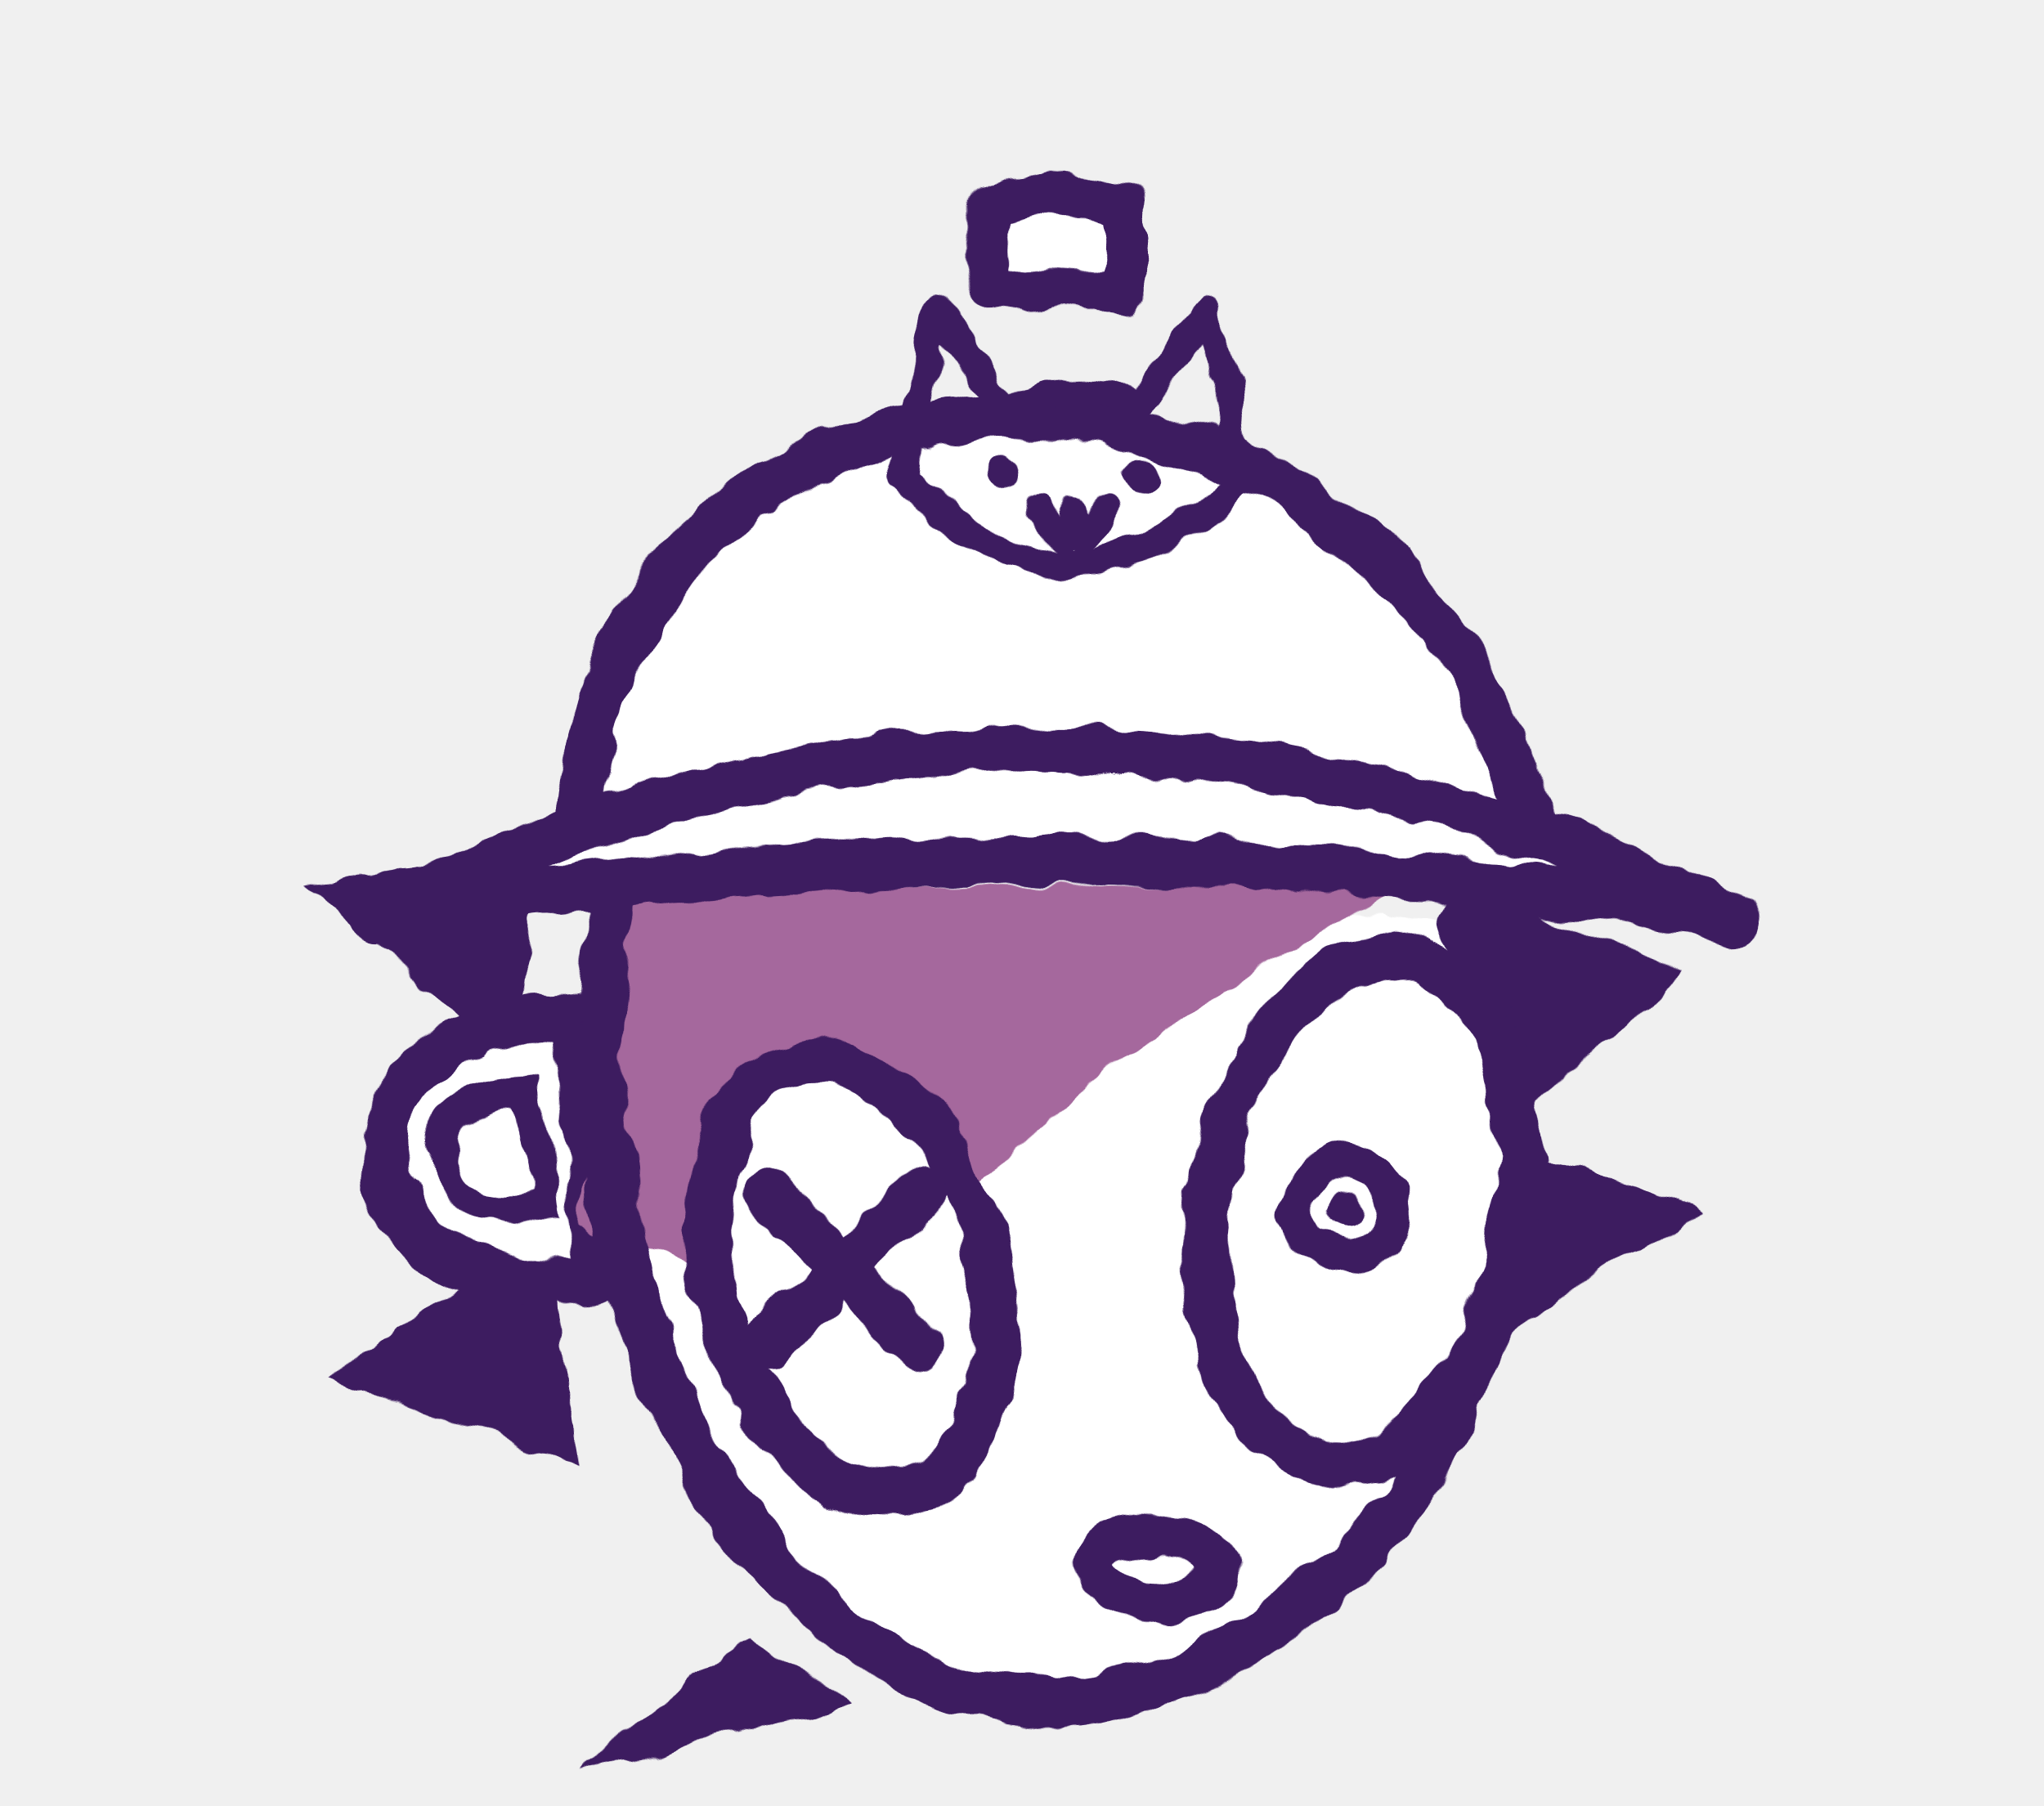
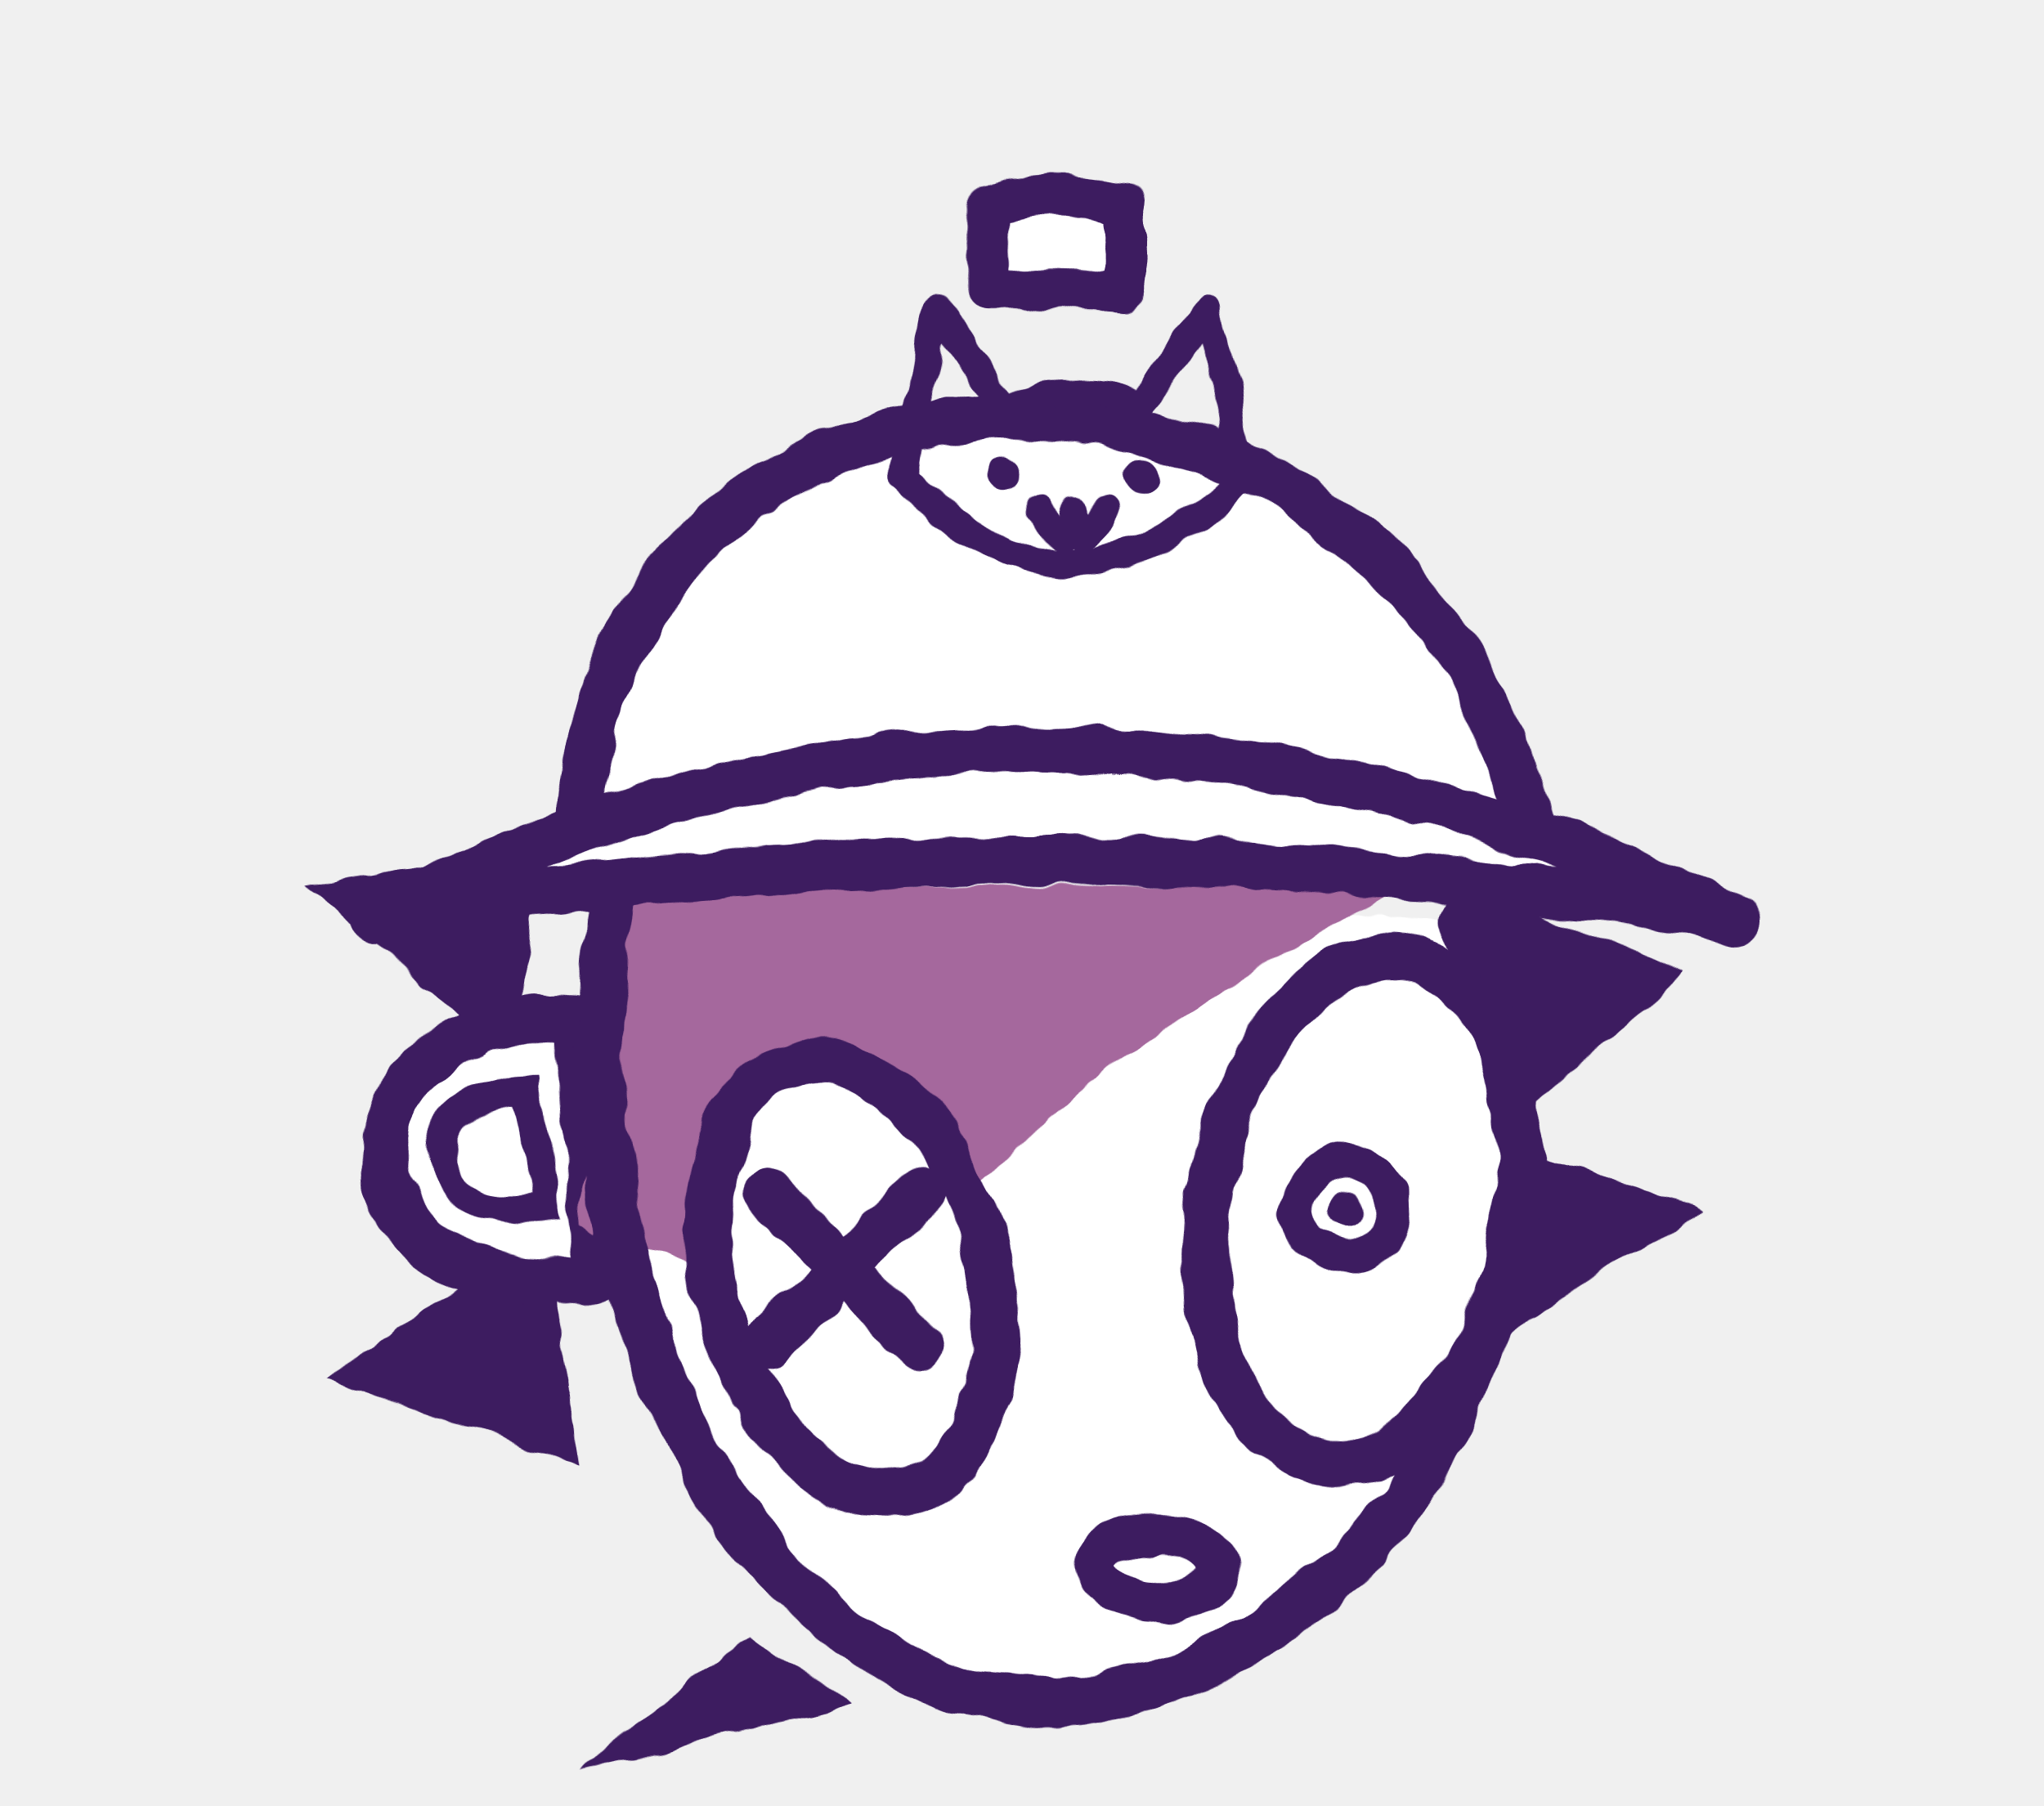
<svg xmlns="http://www.w3.org/2000/svg" viewBox="0 0 600 530">
  <defs>
    <filter id="jittery-edges" x="-5%" y="-5%" width="110%" height="110%">
      <feTurbulence type="fractalNoise" baseFrequency="0.06" numOctaves="3" result="noise" seed="20" />
-       <feDisplacementMap in="SourceGraphic" in2="noise" scale="7.3" xChannelSelector="R" yChannelSelector="G" />
+       <feDisplacementMap in="SourceGraphic" in2="noise" scale="5.0" xChannelSelector="R" yChannelSelector="G" />
    </filter>
  </defs>
  <g filter="url(#jittery-edges)">
    <path d="M 160 250 L 90 260 L 150 310 Z M 160 360 L 95 405 L 170 430 Z M 220 480 L 170 520 L 250 500 Z" fill="#3d1c60" />
    <path d="M 430 260 L 495 285 L 450 325 Z M 440 335 L 500 355 L 430 400 Z" fill="#3d1c60" />
    <path d="M 170 250 C 170 80, 420 80, 450 250 Z" fill="#ffffff" stroke="#3d1c60" stroke-width="14" stroke-linejoin="round" />
    <path d="M 290 85 L 290 60 Q 310 55 330 60 L 330 85 Z" fill="#ffffff" stroke="#3d1c60" stroke-width="12" stroke-linejoin="round" />
    <path d="M 170 300 C 100 290, 85 385, 175 375 Z" fill="#ffffff" stroke="#3d1c60" stroke-width="14" stroke-linecap="round" stroke-linejoin="round" />
    <path d="M 155 320 C 120 320, 120 360, 160 355 Z" fill="#ffffff" stroke="#3d1c60" stroke-width="8" />
    <path d="M 180 260 C 160 380, 220 500, 310 500 C 410 490, 470 380, 430 270 L 180 260 Z" fill="#ffffff" />
    <path d="M 180 260 L 170 360 Q 250 395 310 325 Q 360 285 415 260 L 180 260 Z" fill="#a5689d" />
    <path d="M 180 260 C 160 380, 220 500, 310 500 C 410 490, 470 380, 430 270" fill="none" stroke="#3d1c60" stroke-width="14" stroke-linecap="round" />
    <path d="M 110 270 Q 300 170 510 270 Q 300 235 110 270 Z" fill="#ffffff" stroke="#3d1c60" stroke-width="14" stroke-linejoin="round" />
    <ellipse cx="250" cy="375" rx="40" ry="65" fill="#ffffff" stroke="#3d1c60" stroke-width="14" transform="rotate(-15 250 375)" />
    <path d="M 225 350 L 270 395 M 270 350 L 225 395" stroke="#3d1c60" stroke-width="14" stroke-linecap="round" />
    <ellipse cx="400" cy="355" rx="45" ry="75" fill="#ffffff" stroke="#3d1c60" stroke-width="14" transform="rotate(10 400 355)" />
    <circle cx="395" cy="355" r="14" fill="none" stroke="#3d1c60" stroke-width="10" />
    <circle cx="395" cy="355" r="5" fill="#3d1c60" />
    <ellipse cx="340" cy="460" rx="18" ry="10" fill="none" stroke="#3d1c60" stroke-width="12" />
    <g stroke="#3d1c60" stroke-width="8" stroke-linecap="round" stroke-linejoin="round" fill="none">
      <path d="M 265 140 L 275 90 L 295 120" />
      <path d="M 295 120 Q 315 110 335 120" />
      <path d="M 335 120 L 355 90 L 365 140" />
      <path d="M 265 140 Q 315 190 365 140" />
      <path d="M 305 150 Q 315 165 315 150 Q 315 165 325 150" />
    </g>
    <circle cx="295" cy="140" r="5" fill="#3d1c60" />
    <circle cx="335" cy="140" r="5" fill="#3d1c60" />
  </g>
</svg>
